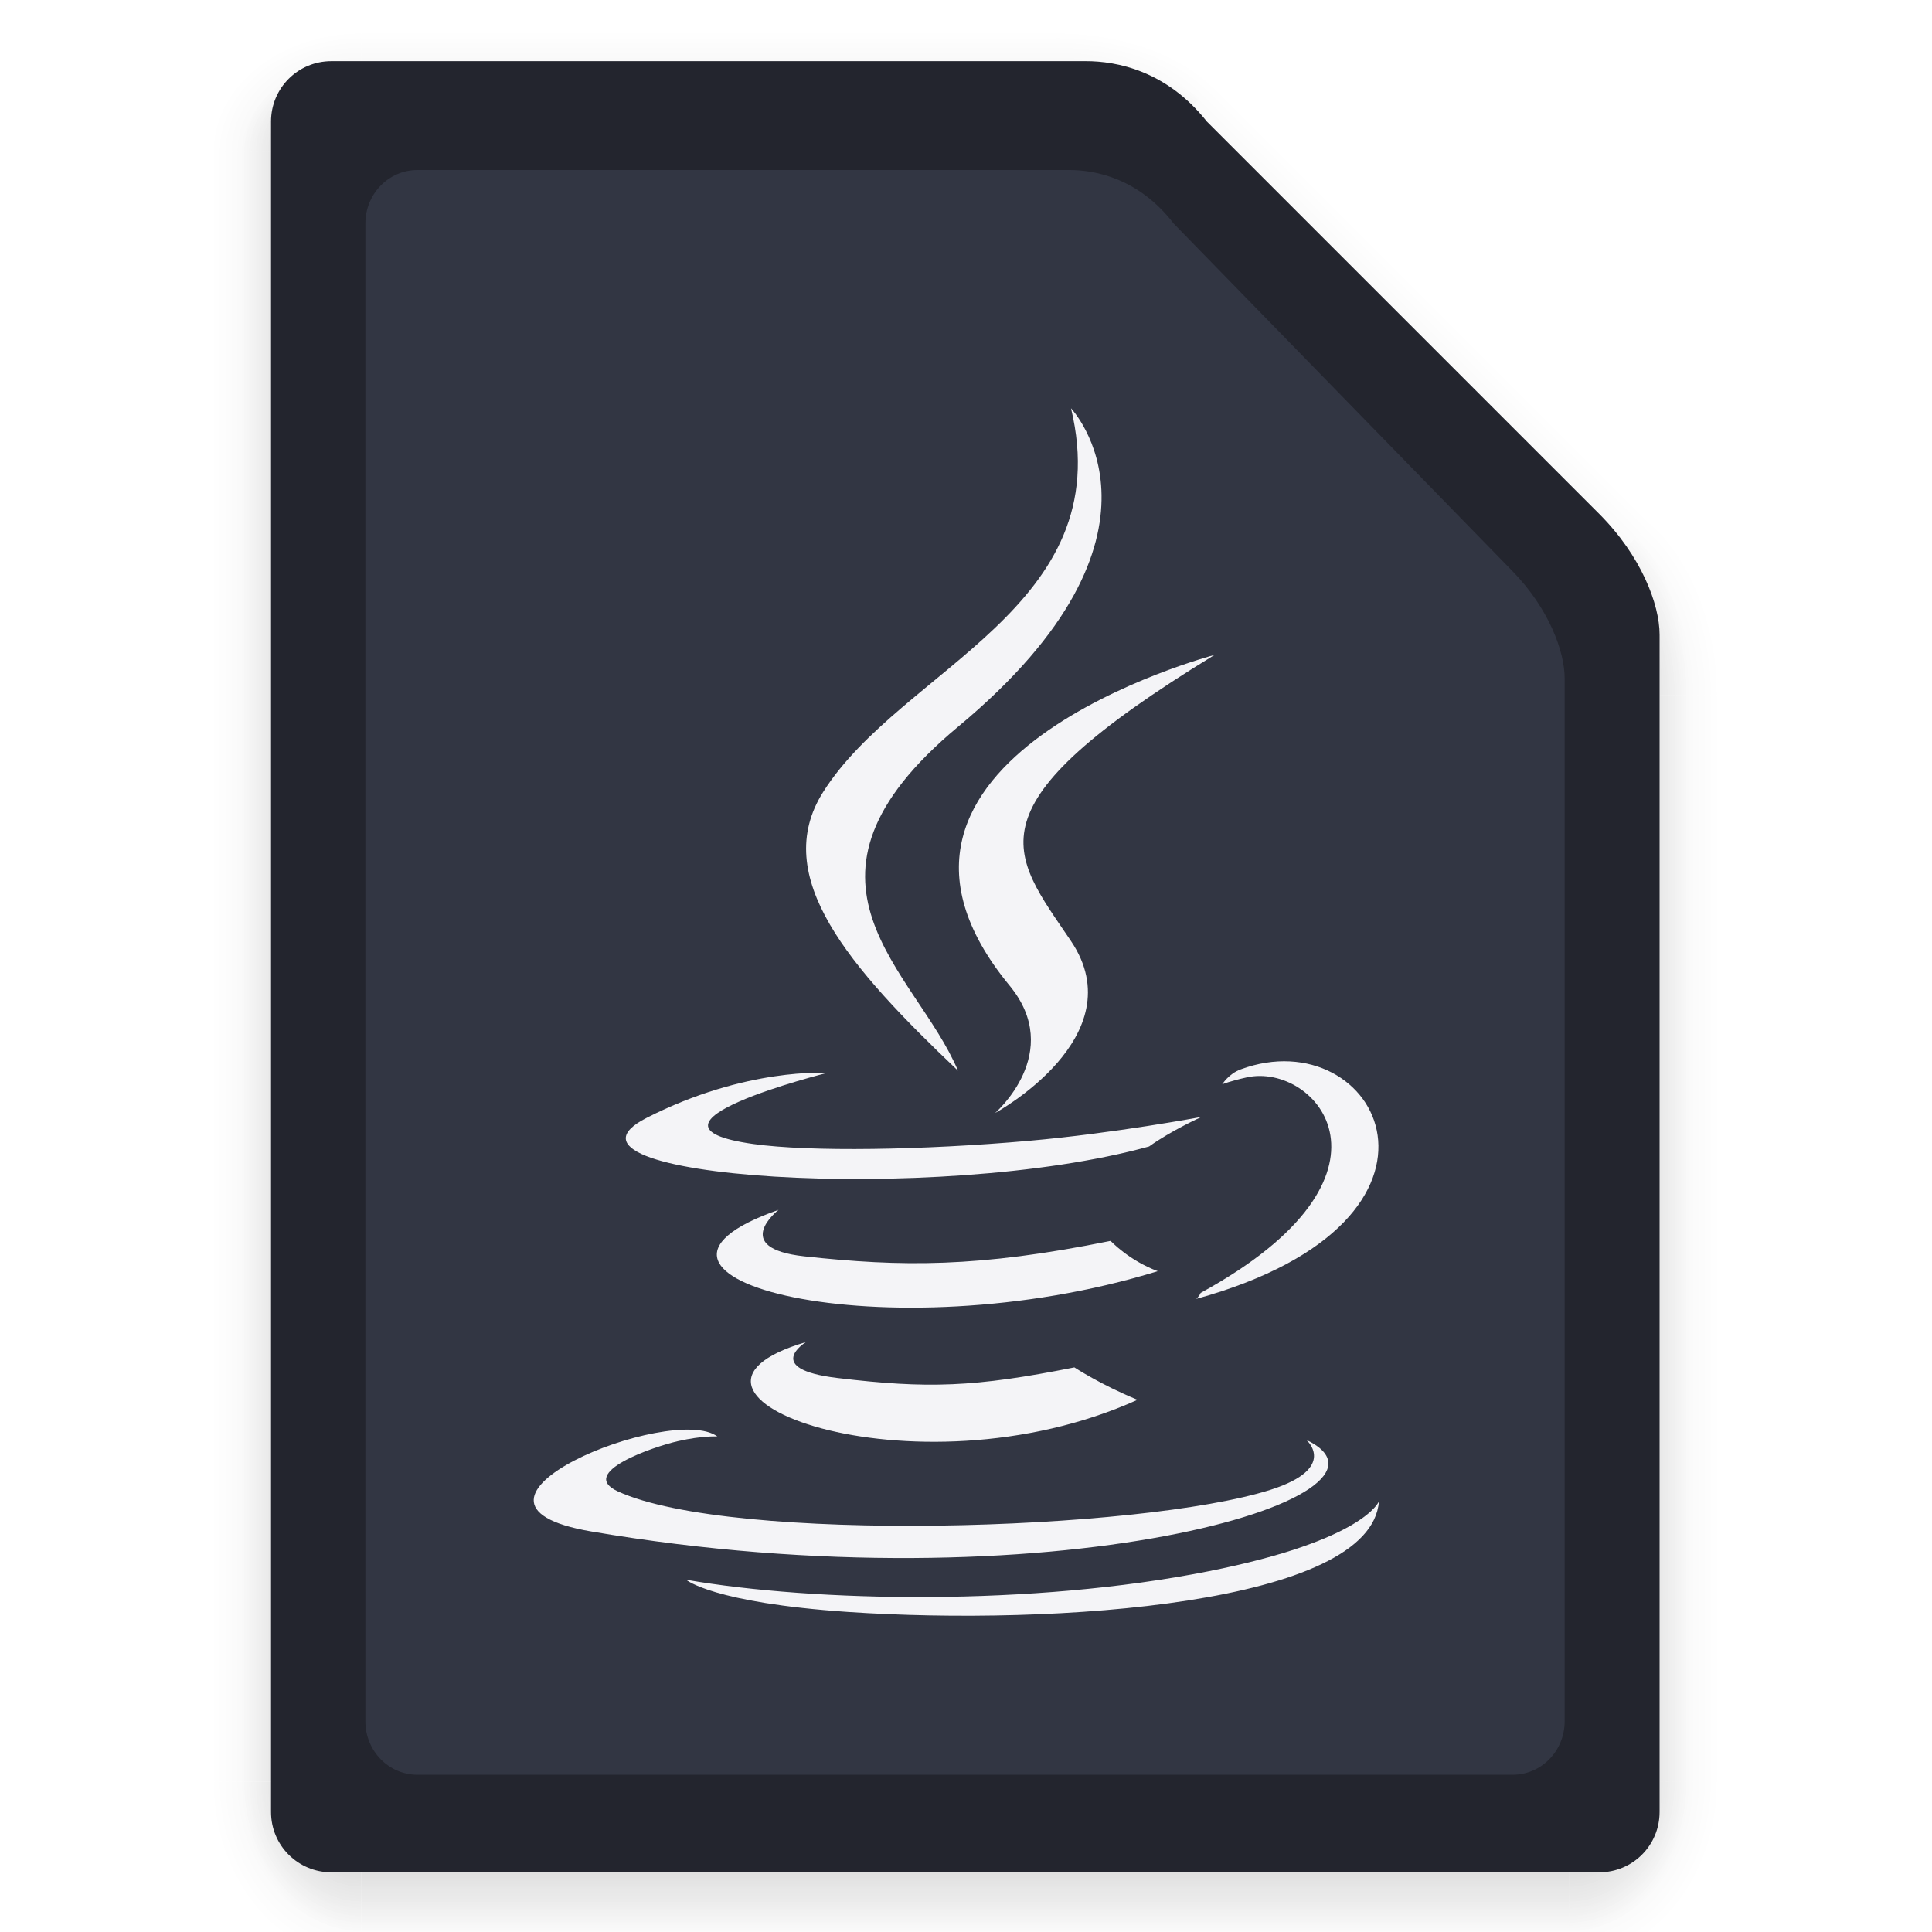
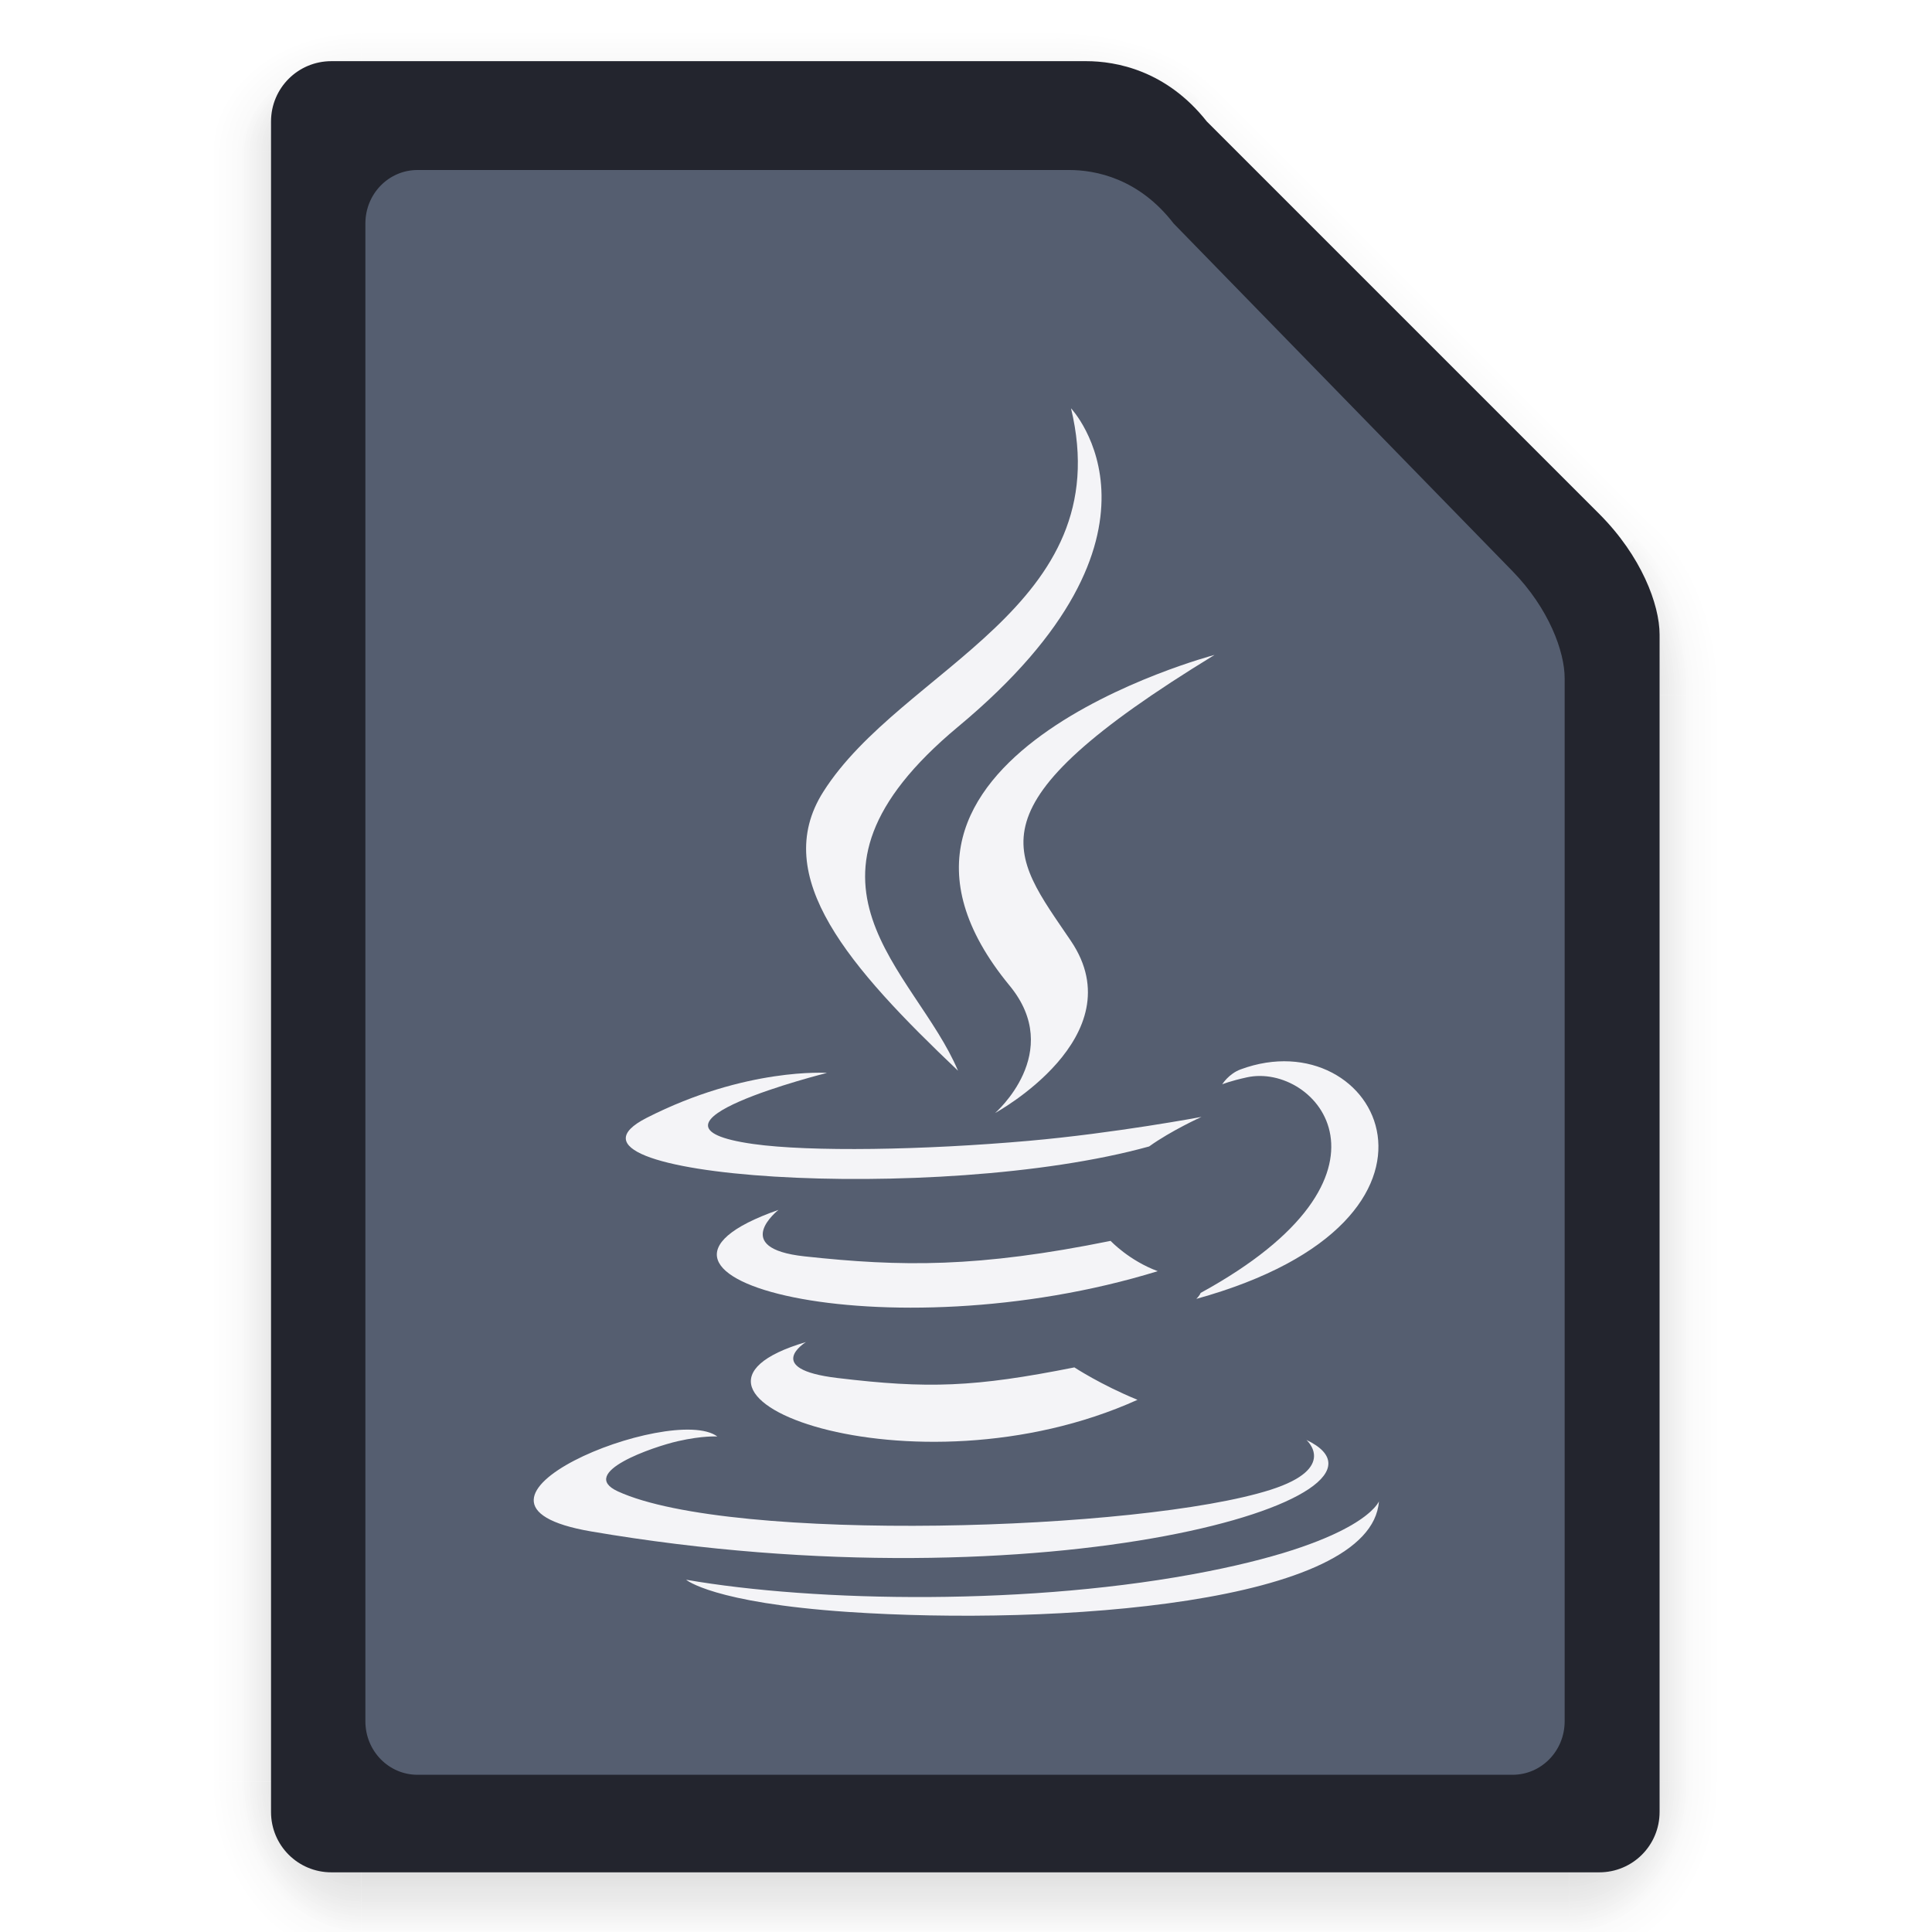
<svg xmlns="http://www.w3.org/2000/svg" xmlns:xlink="http://www.w3.org/1999/xlink" width="64" height="64" version="1.1" id="svg125">
  <defs id="defs47">
    <linearGradient id="linearGradient6721-3" x1="7.937" x2="7.937" y1="15.346" y2="16.933" gradientUnits="userSpaceOnUse" xlink:href="#linearGradient6261" />
    <linearGradient id="linearGradient6261">
      <stop offset="0" id="stop3" />
      <stop stop-opacity="0" offset="1" id="stop5" />
    </linearGradient>
    <radialGradient id="radialGradient6723-5" cx="35" cy="4" r="3.728" gradientTransform="matrix(1.696 0 0 1.0731 -24.361 -.29238)" gradientUnits="userSpaceOnUse" xlink:href="#linearGradient6261" />
    <linearGradient id="linearGradient6725-3" x1="43" x2="46.748" y1="12" y2="8.252" gradientUnits="userSpaceOnUse" xlink:href="#linearGradient6261" />
    <radialGradient id="radialGradient6727-5" cx="52" cy="22" r="5.206" gradientTransform="matrix(.96042 0 0 1.3331 2.0581 -7.3283)" gradientUnits="userSpaceOnUse" xlink:href="#linearGradient6261" />
    <linearGradient id="linearGradient6729-6" x1="5.821" x2="5.821" y1="1.058" gradientUnits="userSpaceOnUse" xlink:href="#linearGradient6261" />
    <radialGradient id="radialGradient6731-2" cx="3.175" cy="1.323" r=".794" gradientTransform="matrix(-2.1078e-8 -1.3333 1.6667 -2.6348e-8 .97012 5.2916)" gradientUnits="userSpaceOnUse" xlink:href="#linearGradient6261" />
    <linearGradient id="linearGradient6733-9" x1="13.758" x2="15.081" y1="10.583" y2="10.583" gradientUnits="userSpaceOnUse" xlink:href="#linearGradient6261" />
    <linearGradient id="linearGradient6735-1" x1="3.175" x2="1.852" y1="8.466" y2="8.466" gradientUnits="userSpaceOnUse" xlink:href="#linearGradient6261" />
    <radialGradient id="radialGradient6737-2" cx="13.758" cy="15.346" r=".794" gradientTransform="matrix(5.1718e-7 2 -1.6667 4.3098e-7 39.334 -12.171)" gradientUnits="userSpaceOnUse" xlink:href="#linearGradient6261" />
    <radialGradient id="radialGradient6739-7" cx="3.175" cy="15.346" r=".794" gradientTransform="matrix(-1.6667 -1.37e-6 1.644e-6 -2 8.4665 46.037)" gradientUnits="userSpaceOnUse" xlink:href="#linearGradient6261" />
    <linearGradient id="linearGradient6741-0" x1="7.937" x2="7.937" y1="15.346" y2="16.668" gradientUnits="userSpaceOnUse" xlink:href="#linearGradient6261" />
    <radialGradient id="radialGradient6743-9" cx="35" cy="4" r="3.728" gradientTransform="matrix(1.6115 -1.9122e-7 9.5496e-8 .80482 -21.403 .78072)" gradientUnits="userSpaceOnUse" xlink:href="#linearGradient6261" />
    <linearGradient id="linearGradient6745-3" x1="43" x2="46.004" y1="12" y2="8.996" gradientUnits="userSpaceOnUse" xlink:href="#linearGradient6261" />
    <radialGradient id="radialGradient6747-6" cx="52" cy="22" r="5.206" gradientTransform="matrix(.76834 -9.6042e-8 1.534e-7 1.2272 12.047 -4.9986)" gradientUnits="userSpaceOnUse" xlink:href="#linearGradient6261" />
    <linearGradient id="linearGradient6749-0" x1="5.821" x2="5.821" y1="1.058" y2=".265" gradientUnits="userSpaceOnUse" xlink:href="#linearGradient6261" />
    <radialGradient id="radialGradient6751-6" cx="3.175" cy="1.323" r=".794" gradientTransform="matrix(-7.442e-8 -1 1.3333 -9.9226e-8 1.4111 4.2333)" gradientUnits="userSpaceOnUse" xlink:href="#linearGradient6261" />
    <linearGradient id="linearGradient6753-2" x1="13.758" x2="14.816" y1="10.583" y2="10.583" gradientUnits="userSpaceOnUse" xlink:href="#linearGradient6261" />
    <linearGradient id="linearGradient6755-6" x1="3.175" x2="2.117" y1="8.466" y2="8.466" gradientUnits="userSpaceOnUse" xlink:href="#linearGradient6261" />
    <radialGradient id="radialGradient6757-1" cx="13.758" cy="15.346" r=".794" gradientTransform="matrix(0 1.6667 -1.3333 0 34.219 -7.5846)" gradientUnits="userSpaceOnUse" xlink:href="#linearGradient6261" />
    <radialGradient id="radialGradient6759-8" cx="3.175" cy="15.346" r=".794" gradientTransform="matrix(-1.3333 0 0 -1.6667 7.4082 40.921)" gradientUnits="userSpaceOnUse" xlink:href="#linearGradient6261" />
    <linearGradient id="linearGradient6761-7" x1="21.039" x2="21.039" y1="2" y2="62" gradientTransform="matrix(.26458 0 0 .26458 0 -.26458)" gradientUnits="userSpaceOnUse">
      <stop stop-color="#ff5b59" offset="0" id="stop27" />
      <stop stop-color="#ff983d" offset="1" id="stop29" />
    </linearGradient>
    <radialGradient id="radialGradient6763-2" cx="40" cy="12" r="8" gradientTransform="matrix(1.5 0 0 -2 -14 40)" gradientUnits="userSpaceOnUse" xlink:href="#linearGradient6261" />
    <radialGradient id="radialGradient6765-3" cx="10.583" cy="4.233" r="2.117" gradientTransform="matrix(-2 3.1236e-7 -3.1236e-7 -2 31.749 12.7)" gradientUnits="userSpaceOnUse" xlink:href="#linearGradient6261" />
    <radialGradient id="radialGradient6767-7" cx="40" cy="12" r="8" gradientTransform="matrix(0 -1.5 2 0 16 70)" gradientUnits="userSpaceOnUse" xlink:href="#linearGradient6261" />
    <linearGradient id="linearGradient7282" x1="10.583" x2="6.35" y1="3.175" y2="3.175" gradientTransform="matrix(1 0 0 .66667 0 1.4111)" gradientUnits="userSpaceOnUse" xlink:href="#linearGradient6261" />
    <linearGradient id="linearGradient7284" x1="10.583" x2="8.731" y1="3.043" y2="3.043" gradientTransform="matrix(1 0 0 .66667 0 1.4111)" gradientUnits="userSpaceOnUse" xlink:href="#linearGradient6261" />
    <radialGradient id="radialGradient6773-5" cx="10.583" cy="4.233" r="2.117" gradientTransform="matrix(-.875 -1.6564e-7 1.6631e-7 -.87849 19.843 7.9521)" gradientUnits="userSpaceOnUse" xlink:href="#linearGradient6261" />
    <radialGradient id="radialGradient6775-9" cx="40" cy="12" r="8" gradientTransform="matrix(0 -1.3078 .87983 0 29.442 62.311)" gradientUnits="userSpaceOnUse" xlink:href="#linearGradient6261" />
    <linearGradient id="linearGradient7286" x1="10.583" x2="6.35" y1="3.175" y2="3.175" gradientTransform="matrix(1 0 0 .66667 -14.816 9.3484)" gradientUnits="userSpaceOnUse" xlink:href="#linearGradient6261" />
    <linearGradient id="linearGradient7288" x1="10.583" x2="8.724" y1="3.043" y2="3.043" gradientTransform="matrix(1 0 0 .66667 -14.816 9.3484)" gradientUnits="userSpaceOnUse" xlink:href="#linearGradient6261" />
    <radialGradient id="radialGradient6781-2" cx="40" cy="12" r="8" gradientTransform="matrix(1.4336 0 0 -.87849 -11.344 26.542)" gradientUnits="userSpaceOnUse" xlink:href="#linearGradient6261" />
    <linearGradient id="linearGradient7290" x1="40" x2="46" y1="17" y2="11" gradientTransform="matrix(.26458 0 0 .26458 -1.6667e-7 -.26458)" gradientUnits="userSpaceOnUse">
      <stop stop-color="#fefefe" offset="0" id="stop42" />
      <stop stop-color="#e9e9e9" offset="1" id="stop44" />
    </linearGradient>
  </defs>
  <g transform="matrix(3.7796 0 0 3.7796 -.021092 1.0245)" id="g121">
    <g opacity=".1" id="g69">
      <rect x="3.175" y="15.346" width="10.583" height="1.587" fill="url(#linearGradient6721-3)" opacity="1" id="rect49" />
      <path transform="scale(.26458)" d="m35 0 1e-6 7 7-7z" fill="url(#radialGradient6723-5)" opacity="1" id="path51" />
      <path transform="scale(.26458)" d="m42 0-7 7 14 15 9-9 2e-6 -9.455-3.545-3.545z" fill="url(#linearGradient6725-3)" opacity="1" id="path53" />
      <path transform="scale(.26458)" d="m58 13-9 9h9z" fill="url(#radialGradient6727-5)" opacity="1" id="path55" />
      <rect x="3.175" width="6.085" height="1.058" fill="url(#linearGradient6729-6)" opacity="1" id="rect57" />
      <rect x="1.587" width="1.587" height="1.058" fill="url(#radialGradient6731-2)" opacity="1" id="rect59" />
      <rect x="13.758" y="5.821" width="1.587" height="9.525" fill="url(#linearGradient6733-9)" opacity="1" id="rect61" />
      <rect x="1.587" y="1.058" width="1.587" height="14.287" fill="url(#linearGradient6735-1)" opacity="1" id="rect63" />
      <rect x="13.758" y="15.346" width="1.587" height="1.587" fill="url(#radialGradient6737-2)" opacity="1" id="rect65" />
      <rect x="1.587" y="15.346" width="1.587" height="1.587" fill="url(#radialGradient6739-7)" opacity="1" id="rect67" />
    </g>
    <g opacity=".2" id="g91">
      <rect x="3.175" y="15.346" width="10.583" height="1.587" fill="url(#linearGradient6741-0)" opacity="1" id="rect71" />
      <path transform="scale(.26458)" d="m35 0 1e-6 7 7-7z" fill="url(#radialGradient6743-9)" opacity="1" id="path73" />
      <path transform="scale(.26458)" d="m42 0-7 7 14 15 9-9 2e-6 -9.455-3.545-3.545z" fill="url(#linearGradient6745-3)" opacity="1" id="path75" />
      <path transform="scale(.26458)" d="m58 13-9 9h9z" fill="url(#radialGradient6747-6)" opacity="1" id="path77" />
      <rect x="3.175" width="6.085" height="1.058" fill="url(#linearGradient6749-0)" opacity="1" id="rect79" />
      <rect x="1.587" width="1.587" height="1.058" ry="0" fill="url(#radialGradient6751-6)" opacity="1" id="rect81" />
      <rect x="13.758" y="5.821" width="1.587" height="9.525" fill="url(#linearGradient6753-2)" opacity="1" id="rect83" />
      <rect x="1.587" y="1.058" width="1.587" height="14.287" fill="url(#linearGradient6755-6)" opacity="1" id="rect85" />
      <rect x="13.758" y="15.346" width="1.587" height="1.587" fill="url(#radialGradient6757-1)" opacity="1" id="rect87" />
      <rect x="1.587" y="15.346" width="1.587" height="1.587" fill="url(#radialGradient6759-8)" opacity="1" id="rect89" />
    </g>
    <path d="m2.91 0.265c-0.293 0-0.529 0.236-0.529 0.529v14.816c0 0.293 0.236 0.529 0.529 0.529h11.112c0.293 0 0.529-0.236 0.529-0.529v-10.319c0-0.265-0.161-0.69-0.529-1.058l-3.439-3.439c-0.354-0.448-0.794-0.529-1.058-0.529z" fill="url(#linearGradient6761-7)" stroke-width=".265" id="path93" style="fill:#23252E" />
    <rect x="8.721" y="-.542" width="6.636" height="6.635" fill="none" id="rect97" />
-     <path d="m 3.665,1.219 c -0.253,0 -0.457,0.209 -0.457,0.469 V 14.815 c 0,0.26 0.204,0.469 0.457,0.469 H 13.262 c 0.253,0 0.457,-0.209 0.457,-0.469 V 5.673 c 0,-0.234 -0.139,-0.612 -0.457,-0.938 l -2.97,-3.047 C 9.986,1.291 9.606,1.219 9.377,1.219 Z" fill="url(#linearGradient6761-7)" stroke-width="0.231" id="path93-3" style="fill:#323643" />
+     <path d="m 3.665,1.219 c -0.253,0 -0.457,0.209 -0.457,0.469 V 14.815 c 0,0.26 0.204,0.469 0.457,0.469 H 13.262 c 0.253,0 0.457,-0.209 0.457,-0.469 V 5.673 c 0,-0.234 -0.139,-0.612 -0.457,-0.938 l -2.97,-3.047 C 9.986,1.291 9.606,1.219 9.377,1.219 Z" fill="url(#linearGradient6761-7)" stroke-width="0.231" id="path93-3" style="fill:#555e70" />
    <g style="fill:#f4f4f7;enable-background:new" transform="matrix(0.1719906,0,0,0.1812132,21.97772,-1.197235)" id="g40">
      <path d="m -86.682,70.021 c 0,0 -2.23,1.298 1.589,1.736 4.628,0.528 6.993,0.452 12.091,-0.511 0,0 1.343,0.84 3.216,1.568 -11.433,4.898 -25.875,-0.284 -16.896,-2.793 z" id="path24" style="fill:#f4f4f7" />
      <path d="m -88.08,63.628 c 0,0 -2.502,1.852 1.32,2.247 4.944,0.51 8.847,0.552 15.604,-0.748 0,0 0.932,0.947 2.401,1.465 -13.821,4.043 -29.214,0.318 -19.326,-2.964 z" id="path26" style="fill:#f4f4f7" />
      <path d="m -76.304,52.781 c 2.818,3.244 -0.739,6.162 -0.739,6.162 0,0 7.152,-3.692 3.868,-8.317 -3.068,-4.311 -5.421,-6.453 7.315,-13.839 1.29e-4,0 -19.992,4.992 -10.444,15.994 z" id="path28" style="fill:#f4f4f7" />
      <path d="m -61.183,74.75 c 0,0 1.651,1.361 -1.819,2.414 -6.598,1.998 -27.465,2.601 -33.261,0.08 -2.082,-0.907 1.824,-2.164 3.053,-2.429 1.282,-0.277 2.013,-0.227 2.013,-0.227 -2.317,-1.632 -14.977,3.205 -6.43,4.592 23.308,3.778 42.488,-1.702 36.442,-4.429 z" id="path30" style="fill:#f4f4f7" />
      <path d="m -85.609,57.003 c 0,0 -10.613,2.522 -3.758,3.438 2.895,0.387 8.663,0.298 14.04,-0.153 4.393,-0.369 8.802,-1.157 8.802,-1.157 0,0 -1.548,0.664 -2.668,1.429 -10.78,2.835 -31.6,1.515 -25.605,-1.384 5.067,-2.451 9.19,-2.173 9.19,-2.173 z" id="path32" style="fill:#f4f4f7" />
      <path d="m -66.569,67.644 c 10.957,-5.692 5.89,-11.163 2.354,-10.426 -0.865,0.18 -1.253,0.337 -1.253,0.337 0,0 0.322,-0.505 0.936,-0.722 6.996,-2.458 12.375,7.253 -2.256,11.099 -1.3e-4,0 0.168,-0.152 0.219,-0.288 z" id="path34" style="fill:#f4f4f7" />
      <path d="m -73.174,24.859 c 0,0 6.067,6.07 -5.756,15.402 -9.481,7.489 -2.162,11.757 -0.003,16.636 -5.535,-4.993 -9.595,-9.389 -6.872,-13.48 3.999,-6.004 15.078,-8.916 12.631,-18.558 z" id="path36" style="fill:#f4f4f7" />
      <path d="m -84.532,83.074 c 10.515,0.672 26.667,-0.374 27.049,-5.35 0,0 -0.735,1.886 -8.691,3.383 -8.976,1.69 -20.049,1.493 -26.614,0.409 0,0 1.345,1.113 8.256,1.558 z" id="path38" style="fill:#f4f4f7" />
    </g>
  </g>
</svg>
